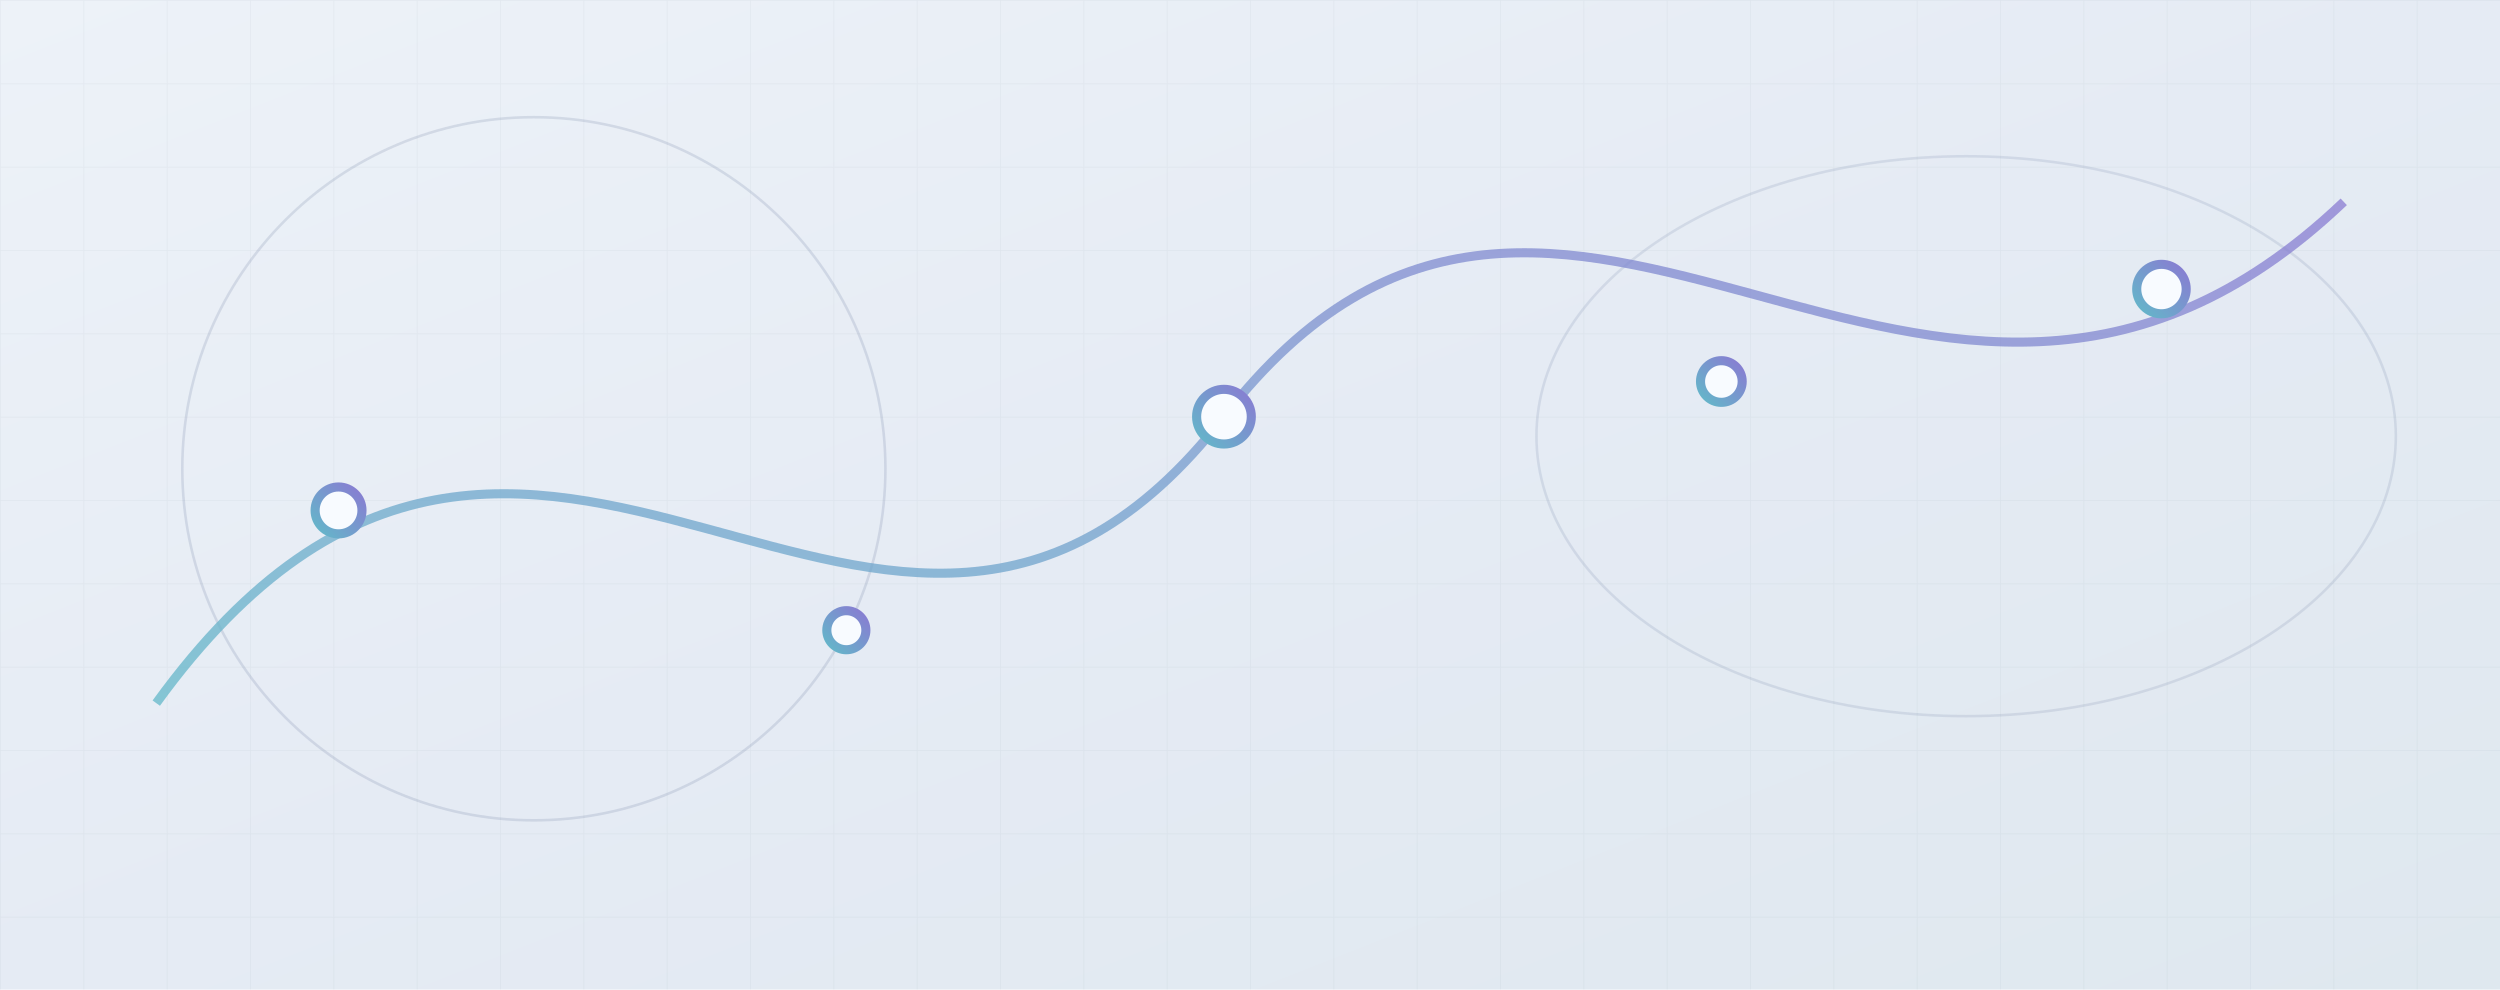
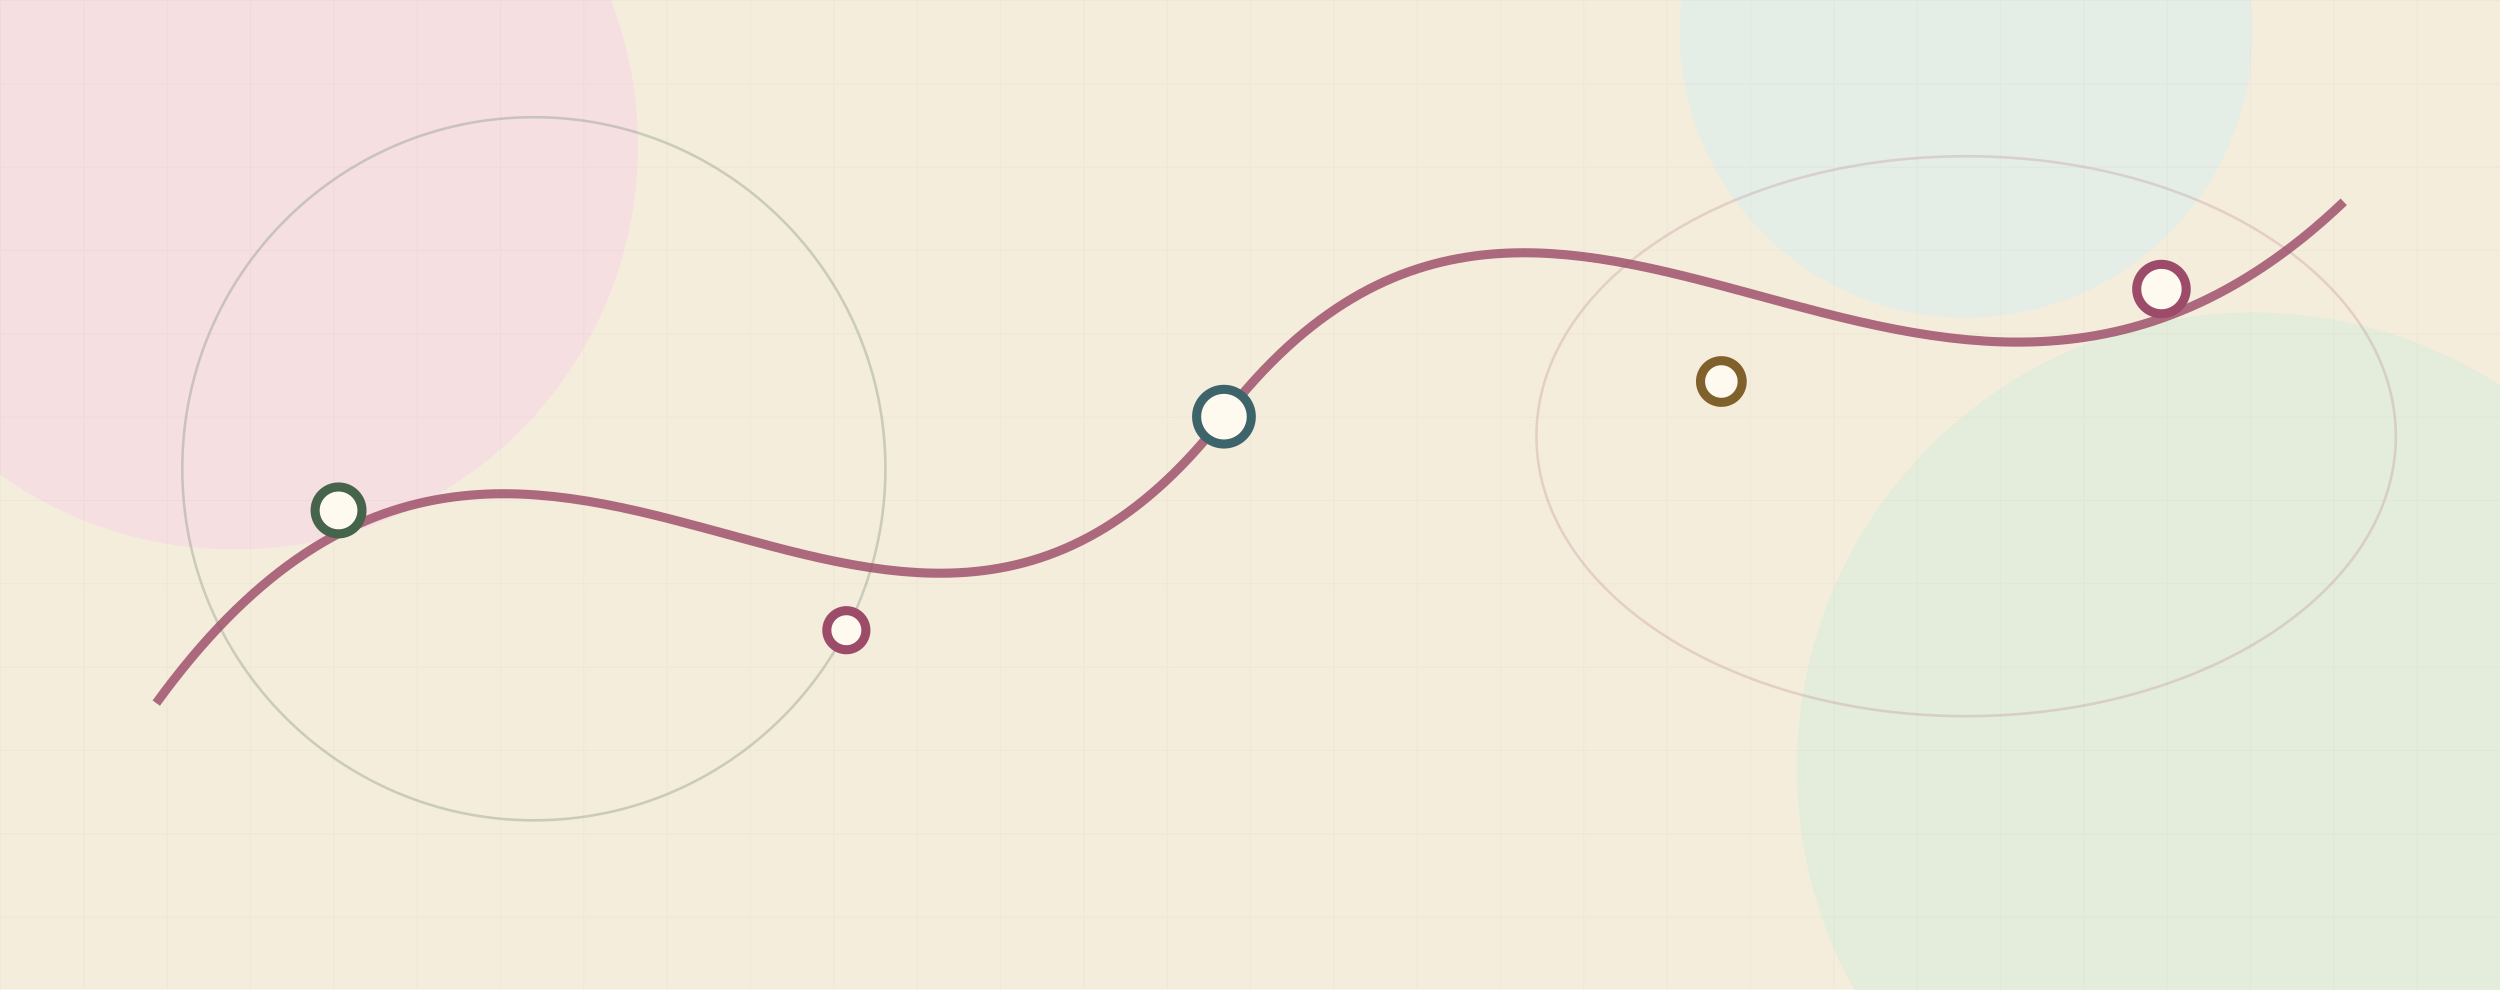
<svg xmlns="http://www.w3.org/2000/svg" viewBox="0 0 1920 760">
  <defs>
-     <linearGradient id="bg" x1="0" y1="0" x2="1" y2="1">
-       <stop offset="0" stop-color="#edf2f8" />
-       <stop offset=".5" stop-color="#e5ebf4" />
-       <stop offset="1" stop-color="#dfe8ef" />
-     </linearGradient>
-     <linearGradient id="line" x1="0" y1="1" x2="1" y2="0">
-       <stop offset="0" stop-color="#63b8c9" />
-       <stop offset="1" stop-color="#897bd2" />
-     </linearGradient>
    <pattern id="grid" width="64" height="64" patternUnits="userSpaceOnUse">
-       <path d="M64 0H0V64" fill="none" stroke="#334155" stroke-opacity=".055" />
+       <path d="M64 0H0V64" fill="none" stroke="#5d4d3b" stroke-opacity=".055" />
    </pattern>
  </defs>
-   <rect width="1920" height="760" fill="url(#bg)" />
+   <rect width="1920" height="760" fill="#f4eddc" />
+   <circle cx="180" cy="112" r="310" fill="#f5dae3" fill-opacity=".72" />
+   <circle cx="1730" cy="590" r="350" fill="#ddebda" fill-opacity=".7" />
+   <circle cx="1510" cy="24" r="220" fill="#d8eef2" fill-opacity=".52" />
  <rect width="1920" height="760" fill="url(#grid)" />
-   <ellipse cx="410" cy="360" rx="270" ry="270" fill="none" stroke="#60739a" stroke-opacity=".18" stroke-width="2" />
-   <ellipse cx="1510" cy="335" rx="330" ry="215" fill="none" stroke="#60739a" stroke-opacity=".16" stroke-width="2" />
-   <path d="M120 540C410 140 680 655 940 320s540 140 860-165" fill="none" stroke="url(#line)" stroke-opacity=".75" stroke-width="7" />
-   <g fill="#f8fbff" stroke="url(#line)" stroke-width="7">
-     <circle cx="260" cy="392" r="18" />
-     <circle cx="650" cy="484" r="15" />
-     <circle cx="940" cy="320" r="21" />
-     <circle cx="1322" cy="293" r="16" />
-     <circle cx="1660" cy="222" r="19" />
+   <ellipse cx="410" cy="360" rx="270" ry="270" fill="none" stroke="#46644b" stroke-opacity=".24" stroke-width="2" />
+   <ellipse cx="1510" cy="335" rx="330" ry="215" fill="none" stroke="#9c4c68" stroke-opacity=".18" stroke-width="2" />
+   <path d="M120 540C410 140 680 655 940 320s540 140 860-165" fill="none" stroke="#9c4c68" stroke-opacity=".82" stroke-width="7" />
+   <g fill="#fffaf0" stroke-width="7">
+     <circle cx="260" cy="392" r="18" stroke="#46644b" />
+     <circle cx="650" cy="484" r="15" stroke="#9c4c68" />
+     <circle cx="940" cy="320" r="21" stroke="#3e646b" />
+     <circle cx="1322" cy="293" r="16" stroke="#80612b" />
+     <circle cx="1660" cy="222" r="19" stroke="#9c4c68" />
  </g>
</svg>
